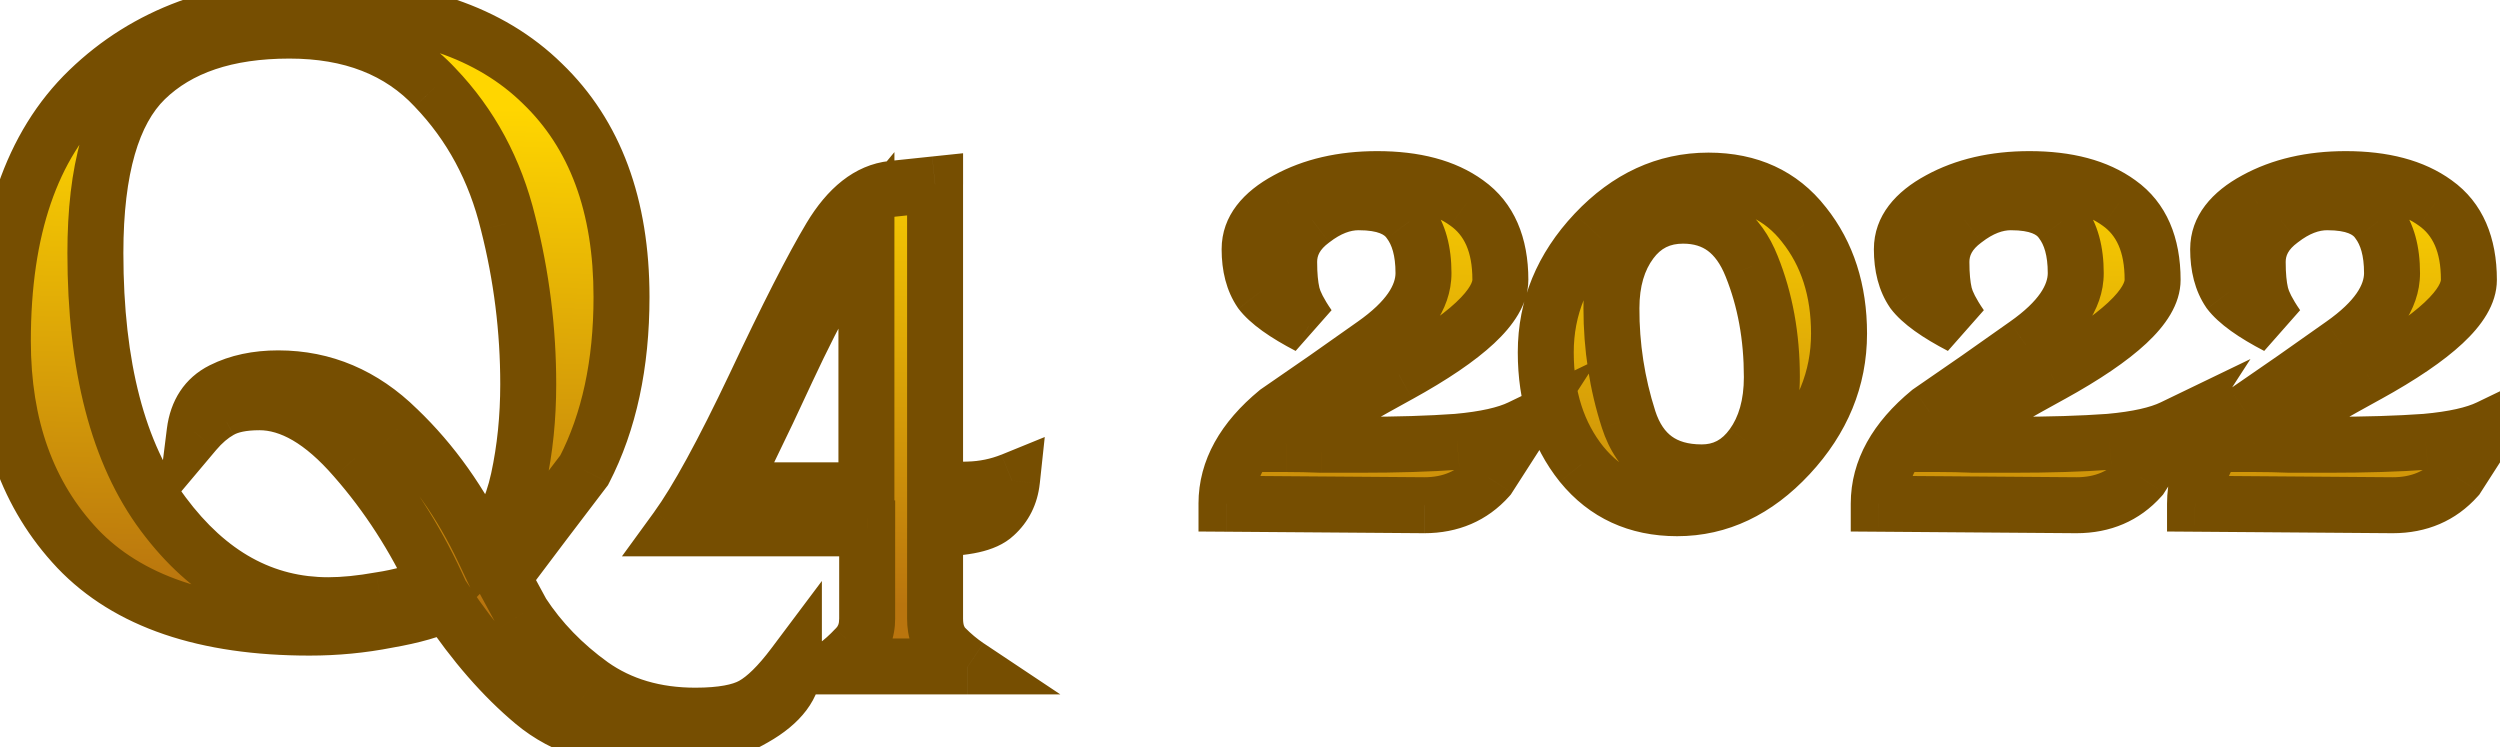
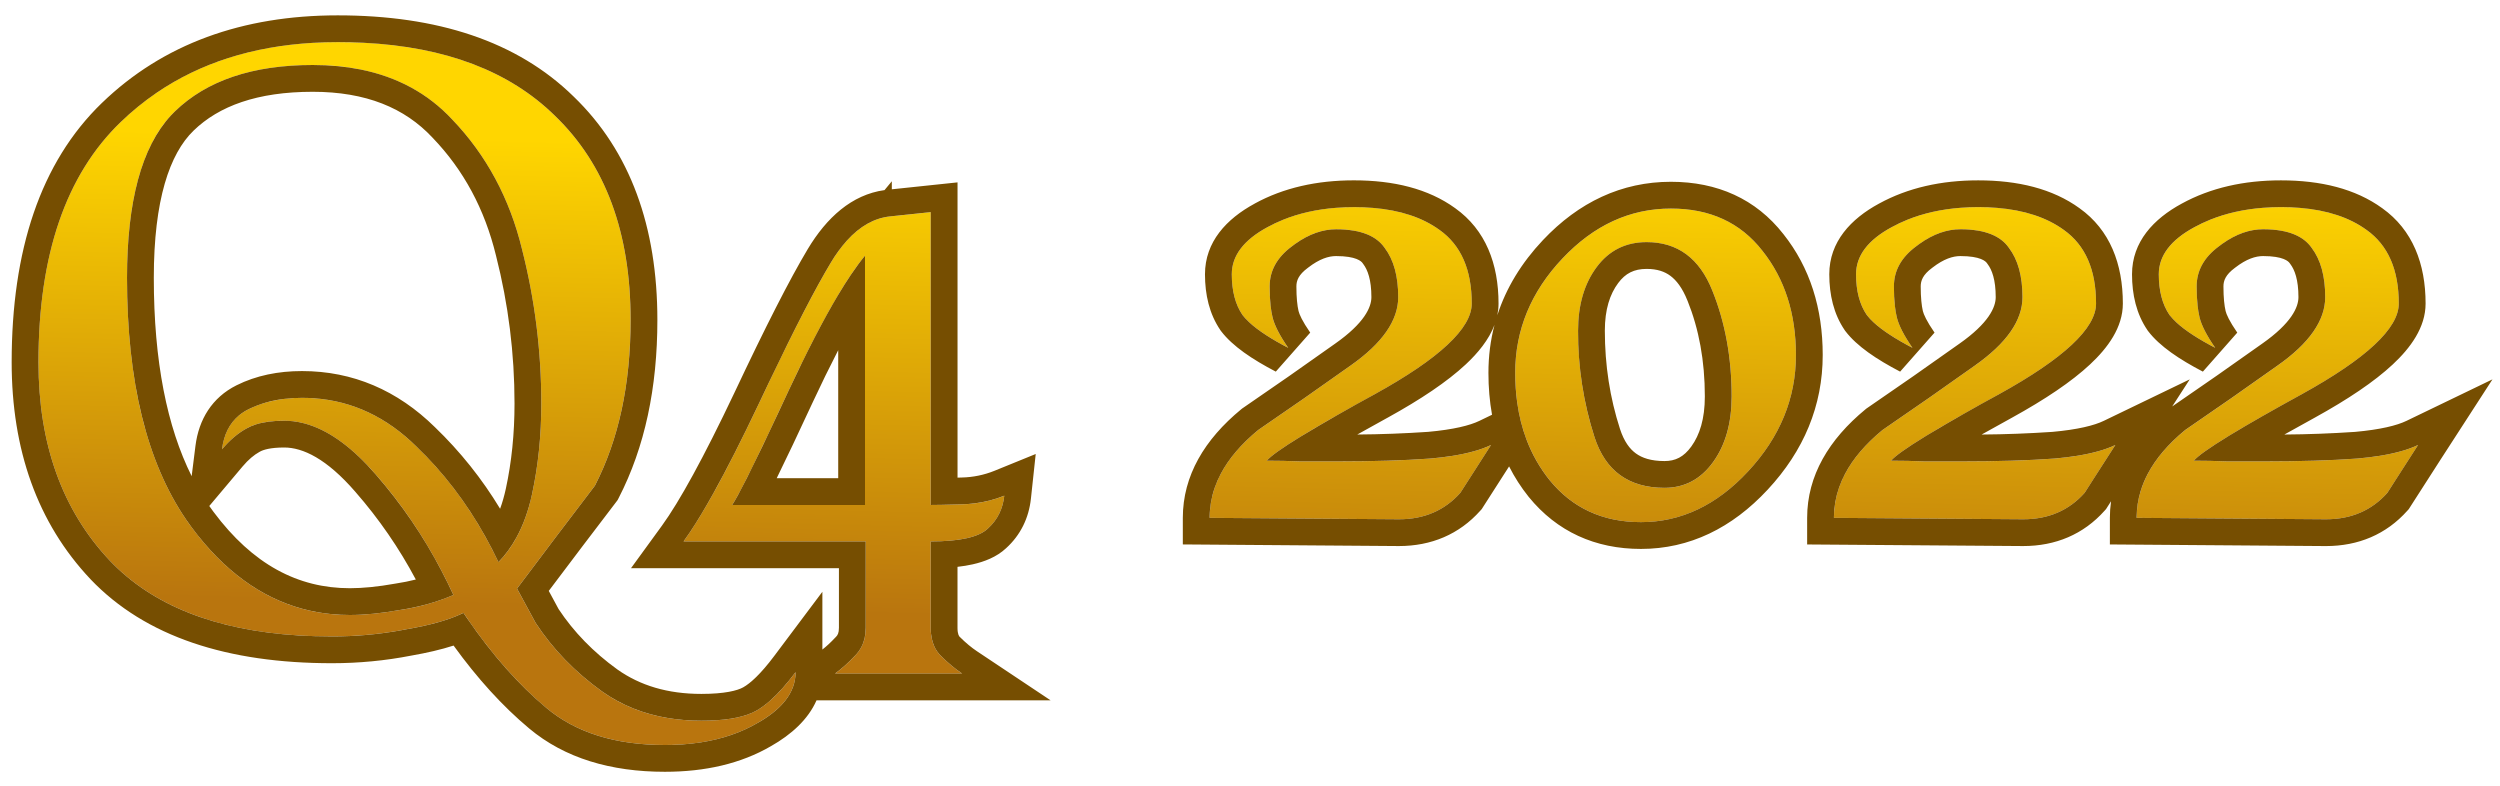
- <svg xmlns="http://www.w3.org/2000/svg" width="134" height="40" viewBox="0 0 134 40" fill="none">
-   <path d="M16.913.36c5.307 0 9.36 1.373 12.16 4.12 2.827 2.72 4.24 6.533 4.24 11.44 0 3.6-.666 6.693-2 9.28-1.466 1.92-2.92 3.84-4.36 5.76l1.04 1.92c.96 1.467 2.2 2.747 3.72 3.84 1.547 1.093 3.4 1.64 5.56 1.64 1.387 0 2.414-.187 3.08-.56.667-.373 1.4-1.093 2.2-2.16 0 1.093-.706 2.04-2.12 2.84-1.413.827-3.146 1.24-5.2 1.24-2.773 0-4.986-.693-6.64-2.08-1.626-1.36-3.173-3.133-4.64-5.32-.746.373-1.813.68-3.2.92-1.36.267-2.746.4-4.16.4-5.6 0-9.746-1.413-12.44-4.24-2.666-2.827-4-6.533-4-11.12 0-6 1.534-10.48 4.6-13.44C7.847 1.853 11.9.36 16.913.36zm-11.8 13.2c0 6.08 1.214 10.747 3.64 14 2.427 3.253 5.374 4.88 8.84 4.88.827 0 1.76-.093 2.8-.28a12.16 12.16 0 0 0 3-.84c-1.173-2.533-2.626-4.787-4.36-6.76-1.733-2-3.44-3-5.12-3-.906 0-1.613.147-2.12.44-.48.267-.933.653-1.36 1.16.134-1.067.627-1.813 1.48-2.24.854-.427 1.854-.64 3-.64 2.427 0 4.56.907 6.4 2.72 1.867 1.787 3.4 3.947 4.6 6.48.907-.933 1.534-2.2 1.88-3.8.347-1.6.52-3.293.52-5.08 0-2.933-.36-5.813-1.08-8.64-.693-2.853-2-5.28-3.92-7.28-1.893-2.027-4.493-3.04-7.8-3.04-3.36 0-5.933.867-7.72 2.6-1.786 1.733-2.68 4.84-2.68 9.32zm45.008-3.68v16.4c.373 0 .973-.013 1.8-.04a6.67 6.67 0 0 0 2.32-.48c-.08.747-.387 1.36-.92 1.84-.507.48-1.574.72-3.2.72v4.84c0 .667.186 1.187.56 1.56.4.4.8.733 1.2 1h-7.12c.373-.267.746-.6 1.12-1 .4-.4.6-.92.6-1.56v-4.84h-10.2c1.066-1.467 2.466-4.027 4.2-7.68 1.733-3.68 3.08-6.32 4.04-7.92.96-1.6 2.066-2.467 3.32-2.6l2.28-.24zm-3.68 2.44c-1.147 1.387-2.574 3.907-4.28 7.56-1.68 3.627-2.734 5.76-3.16 6.4h7.44V12.32zM73.819 9.6c2.027 0 3.627.427 4.8 1.28 1.2.853 1.8 2.227 1.8 4.12 0 1.387-1.813 3.08-5.44 5.08-3.6 1.973-5.613 3.213-6.04 3.72.614 0 1.24.013 1.88.04h2.04c2.027 0 3.774-.053 5.24-.16 1.494-.133 2.627-.387 3.4-.76-.586.907-1.16 1.8-1.72 2.68-.88.987-2.026 1.48-3.44 1.48L65.74 27c0-1.787.907-3.427 2.72-4.92a316.74 316.74 0 0 0 5.16-3.6c1.787-1.253 2.68-2.533 2.68-3.84 0-1.173-.253-2.093-.76-2.76-.48-.693-1.386-1.04-2.72-1.04-.826 0-1.653.32-2.48.96-.826.613-1.24 1.36-1.24 2.24 0 .693.054 1.267.16 1.72.107.453.4 1.027.88 1.72-1.28-.667-2.133-1.28-2.56-1.84-.4-.587-.6-1.347-.6-2.28 0-1.04.667-1.92 2-2.64 1.36-.747 2.974-1.12 4.84-1.12zm17.754.08c2.186 0 3.893.787 5.12 2.36 1.253 1.573 1.88 3.52 1.88 5.84 0 2.427-.894 4.6-2.68 6.52-1.76 1.893-3.76 2.84-6 2.84-2.134 0-3.84-.787-5.12-2.36-1.28-1.6-1.92-3.6-1.92-6s.88-4.533 2.64-6.4c1.76-1.867 3.786-2.8 6.08-2.8zm-5.2 6.84c0 2.08.306 4.067.92 5.96.613 1.893 1.92 2.84 3.92 2.84 1.12 0 2.026-.48 2.72-1.44.693-.96 1.04-2.187 1.04-3.68 0-2.16-.36-4.133-1.08-5.92-.72-1.813-1.947-2.72-3.68-2.72-1.174 0-2.107.467-2.8 1.4-.694.933-1.04 2.12-1.04 3.56zM108.78 9.6c2.027 0 3.627.427 4.8 1.28 1.2.853 1.8 2.227 1.8 4.12 0 1.387-1.813 3.08-5.44 5.08-3.6 1.973-5.613 3.213-6.04 3.72.614 0 1.24.013 1.88.04h2.04c2.027 0 3.774-.053 5.24-.16 1.494-.133 2.627-.387 3.4-.76-.586.907-1.16 1.8-1.72 2.68-.88.987-2.026 1.48-3.44 1.48L100.7 27c0-1.787.907-3.427 2.72-4.92a316.74 316.74 0 0 0 5.16-3.6c1.787-1.253 2.68-2.533 2.68-3.84 0-1.173-.253-2.093-.76-2.76-.48-.693-1.386-1.04-2.72-1.04-.826 0-1.653.32-2.48.96-.826.613-1.24 1.36-1.24 2.24 0 .693.054 1.267.16 1.72.107.453.4 1.027.88 1.72-1.28-.667-2.133-1.28-2.56-1.84-.4-.587-.6-1.347-.6-2.28 0-1.04.667-1.92 2-2.64 1.36-.747 2.974-1.12 4.84-1.12zm16.953 0c2.027 0 3.627.427 4.8 1.28 1.2.853 1.8 2.227 1.8 4.12 0 1.387-1.813 3.08-5.44 5.08-3.6 1.973-5.613 3.213-6.04 3.72.614 0 1.24.013 1.88.04h2.04c2.027 0 3.774-.053 5.24-.16 1.494-.133 2.627-.387 3.4-.76-.586.907-1.16 1.8-1.72 2.68-.88.987-2.026 1.48-3.44 1.48l-10.6-.08c0-1.787.907-3.427 2.72-4.92a316.74 316.74 0 0 0 5.16-3.6c1.787-1.253 2.68-2.533 2.68-3.84 0-1.173-.253-2.093-.76-2.76-.48-.693-1.386-1.04-2.72-1.04-.826 0-1.653.32-2.48.96-.826.613-1.24 1.36-1.24 2.24 0 .693.054 1.267.16 1.72.107.453.4 1.027.88 1.72-1.28-.667-2.133-1.28-2.56-1.84-.4-.587-.6-1.347-.6-2.28 0-1.04.667-1.92 2-2.64 1.36-.747 2.974-1.12 4.84-1.12z" fill="url(#8u6t7okw8a)" />
-   <path d="m29.073 4.48-1.05 1.07.005.006.005.005 1.04-1.081zm2.24 20.72 1.192.91.081-.105.06-.118-1.333-.687zm-4.36 5.76-1.2-.9-.576.77.457.844 1.32-.714zm1.04 1.92-1.319.714.03.055.034.053 1.255-.822zm3.72 3.84-.876 1.218.01.007.866-1.225zm10.84-1.08h1.5v-4.5l-2.7 3.6 1.2.9zm-2.12 2.84-.739-1.305-.009.005-.009.005.757 1.295zm-11.84-.84.964-1.15h-.001l-.963 1.15zm-4.64-5.32 1.246-.836-.735-1.096-1.181.59.67 1.342zm-3.2.92-.255-1.478-.017.003-.016.003.288 1.472zm-16.6-3.84-1.09 1.03.004.005L4.153 29.4zm.6-24.56 1.042 1.08-1.042-1.08zm4 22.72 1.203-.897-1.203.897zm11.64 4.6-.222-1.483-.021.003-.022.004.265 1.476zm3-.84.591 1.379 1.42-.608-.65-1.401-1.36.63zm-4.36-6.76-1.133.982.007.008 1.126-.99zM11.793 22l.729 1.311.011-.006.012-.007L11.793 22zm-1.36 1.16-1.488-.186-.629 5.029 3.265-3.877-1.148-.966zm10.88-.16-1.052 1.068.007.008.008.008L21.313 23zm4.6 6.48-1.355.642.925 1.954 1.506-1.55-1.076-1.046zm1.88-3.8 1.466.318-1.466-.318zm-.56-13.72-1.457.354.002.008.002.008 1.453-.37zm-3.92-7.28-1.096 1.024.007.007.007.008 1.082-1.039zm-15.52-.44 1.045 1.077L7.793 4.24zm9.12-2.38c5.056 0 8.678 1.305 11.11 3.69l2.1-2.14c-3.167-3.108-7.652-4.55-13.21-4.55v3zm11.12 3.7c2.463 2.37 3.78 5.753 3.78 10.36h3c0-5.206-1.509-9.45-4.7-12.52l-2.08 2.16zm3.78 10.36c0 3.417-.632 6.263-1.833 8.593l2.667 1.374c1.466-2.843 2.166-6.184 2.166-9.967h-3zm-1.692 8.37a820.884 820.884 0 0 0-4.368 5.77l2.4 1.8a819.524 819.524 0 0 1 4.352-5.75l-2.384-1.82zm-4.486 7.384c.051.096.077.145.13.24l.13.24.13.24.13.24.52.96 2.637-1.428-.26-.48-.26-.48c-.15-.28-.369-.681-.52-.96l-2.637 1.428zm1.103 2.028c1.068 1.63 2.44 3.042 4.1 4.236l1.751-2.436c-1.38-.993-2.488-2.141-3.34-3.444l-2.51 1.644zm4.11 4.243c1.834 1.297 4 1.915 6.425 1.915v-3c-1.895 0-3.435-.475-4.694-1.365l-1.731 2.45zm6.425 1.915c1.466 0 2.807-.187 3.813-.751l-1.465-2.618c-.327.183-1.04.369-2.348.369v3zm3.813-.751c.938-.525 1.822-1.441 2.667-2.569l-2.4-1.8c-.754 1.006-1.337 1.53-1.733 1.751l1.466 2.618zm-.033-3.469c0 .316-.165.86-1.358 1.535l1.477 2.61c1.634-.924 2.881-2.275 2.881-4.145h-3zm-1.377 1.545c-1.132.662-2.589 1.035-4.443 1.035v3c2.253 0 4.263-.454 5.958-1.445l-1.515-2.59zm-4.443 1.035c-2.523 0-4.362-.627-5.676-1.73l-1.927 2.3c1.992 1.67 4.58 2.43 7.603 2.43v-3zm-5.677-1.73c-1.495-1.25-2.951-2.91-4.357-5.006l-2.491 1.672c1.527 2.277 3.165 4.165 4.923 5.635l1.925-2.302zm-6.273-5.512c-.557.279-1.459.554-2.785.784l.511 2.956c1.447-.25 2.678-.588 3.615-1.056l-1.341-2.684zm-2.818.79a20.065 20.065 0 0 1-3.872.372v3c1.509 0 2.992-.142 4.45-.428l-.578-2.944zm-3.872.372c-5.37 0-9.048-1.355-11.354-3.775l-2.172 2.07c3.081 3.233 7.697 4.705 13.526 4.705v-3zM5.245 28.37c-2.358-2.498-3.592-5.813-3.592-10.09h-3c0 4.896 1.434 8.995 4.41 12.15l2.182-2.06zM1.653 18.28c0-5.762 1.471-9.782 4.142-12.36L3.712 3.76C.25 7.103-1.347 12.043-1.347 18.28h3zM5.795 5.92c2.768-2.673 6.425-4.06 11.118-4.06v-3c-5.332 0-9.782 1.6-13.201 4.9l2.083 2.16zm-2.182 7.64c0 6.25 1.243 11.284 3.938 14.897l2.405-1.794C7.797 23.77 6.613 19.47 6.613 13.56h-3zm3.938 14.897c2.655 3.56 6.018 5.483 10.042 5.483v-3c-2.908 0-5.439-1.33-7.637-4.277L7.55 28.457zm10.042 5.483c.936 0 1.96-.105 3.065-.304l-.53-2.952c-.975.175-1.817.256-2.535.256v3zm3.023-.297a13.66 13.66 0 0 0 3.368-.944l-1.181-2.758c-.809.347-1.684.593-2.632.736l.445 2.966zm4.139-2.953c-1.23-2.656-2.76-5.032-4.595-7.12l-2.253 1.98c1.632 1.859 3.009 3.99 4.125 6.4l2.723-1.26zm-4.588-7.112c-1.856-2.142-3.94-3.518-6.254-3.518v3c1.047 0 2.376.624 3.987 2.482l2.267-1.964zm-6.254-3.518c-1.038 0-2.044.163-2.871.642l1.503 2.596c.186-.107.593-.238 1.368-.238v-3zm-2.848.629c-.669.371-1.258.887-1.779 1.505l2.295 1.932c.333-.395.65-.653.94-.815l-1.456-2.622zm.857 2.657c.08-.643.32-.913.662-1.084l-1.341-2.684c-1.365.683-2.112 1.905-2.298 3.396l2.977.372zm.662-1.084c.607-.304 1.37-.482 2.33-.482v-3c-1.334 0-2.572.249-3.671.798l1.341 2.684zm2.33-.482c2.005 0 3.767.732 5.347 2.288l2.105-2.136c-2.1-2.07-4.605-3.152-7.453-3.152v3zm5.362 2.304c1.724 1.65 3.154 3.656 4.282 6.038l2.711-1.284c-1.272-2.685-2.909-4.998-4.918-6.922l-2.075 2.168zm6.713 6.441c1.147-1.18 1.88-2.723 2.27-4.527l-2.931-.636c-.303 1.396-.824 2.387-1.49 3.073l2.151 2.09zm2.27-4.527c.372-1.714.554-3.514.554-5.398h-3c0 1.69-.163 3.276-.485 4.762l2.931.636zm.554-5.398c0-3.058-.375-6.062-1.126-9.01l-2.907.74a33.366 33.366 0 0 1 1.033 8.27h3zm-1.122-8.994c-.752-3.095-2.181-5.762-4.296-7.965L22.231 5.72c1.726 1.797 2.91 3.983 3.545 6.595l2.915-.708zm-4.281-7.95C22.178 1.268 19.149.14 15.513.14v3c2.978 0 5.149.899 6.704 2.564l2.193-2.048zM15.513.14c-3.61 0-6.611.935-8.764 3.023l2.089 2.154c1.42-1.378 3.566-2.177 6.675-2.177v-3zM6.75 3.163C4.511 5.335 3.613 8.972 3.613 13.56h3c0-4.372.89-6.948 2.225-8.243L6.749 3.163zM50.121 9.88h1.5V8.214l-1.657.174.157 1.492zm0 16.4h-1.5v1.5h1.5v-1.5zm1.8-.04-.049-1.5.049 1.5zm2.32-.48 1.491.16.267-2.496-2.324.947.566 1.389zm-.92 1.84-1.004-1.115-.014.013-.014.013 1.032 1.089zm-3.2.72v-1.5h-1.5v1.5h1.5zm.56 6.4-1.061 1.06 1.06-1.06zm1.2 1v1.5h4.954l-4.122-2.748-.832 1.248zm-7.12 0-.872-1.22-3.81 2.72h4.682v-1.5zm1.12-1-1.061-1.06-.018.018-.018.019 1.097 1.023zm.6-6.4h1.5v-1.5h-1.5v1.5zm-10.2 0-1.213-.882-1.733 2.382h2.946v-1.5zm4.2-7.68 1.355.643.002-.004-1.357-.639zm4.04-7.92 1.286.772-1.286-.772zm3.32-2.6-.157-1.492h-.002l.159 1.492zm-1.4 2.2h1.5V8.152l-2.656 3.212 1.156.956zm-4.28 7.56-1.36-.635-.001.005 1.36.63zM39 26.28l-1.248-.832-1.555 2.332H39v-1.5zm7.44 0v1.5h1.5v-1.5h-1.5zm2.18-16.4v16.4h3V9.88h-3zm1.5 17.9c.399 0 1.02-.014 1.848-.04l-.097-3c-.825.027-1.404.04-1.751.04v3zm1.848-.04a8.167 8.167 0 0 0 2.838-.59l-1.132-2.78a5.171 5.171 0 0 1-1.803.37l.097 3zm.78-2.14c-.043.398-.187.665-.432.885l2.007 2.23c.822-.74 1.29-1.7 1.408-2.795l-2.983-.32zm-.46.911c.024-.023-.072.074-.478.166-.386.087-.94.143-1.69.143v3c.876 0 1.669-.064 2.349-.217.66-.148 1.352-.411 1.882-.914L52.29 26.51zm-3.668 1.809v4.84h3v-4.84h-3zm0 4.84c0 .955.275 1.897.999 2.62l2.121-2.12c-.023-.023-.12-.121-.12-.5h-3zm.999 2.62c.458.459.934.858 1.429 1.188l1.664-2.496a6.453 6.453 0 0 1-.972-.813l-2.121 2.122zm2.26-1.56h-7.12v3h7.12v-3zm-6.248 2.72a9.055 9.055 0 0 0 1.345-1.197l-2.193-2.047c-.318.341-.617.605-.895.803l1.743 2.442zm1.31-1.16c.718-.718 1.039-1.64 1.039-2.62h-3c0 .3-.08.419-.161.5l2.121 2.12zm1.039-2.62v-4.84h-3v4.84h3zm-1.5-6.34h-10.2v3h10.2v-3zm-8.987 2.382c1.155-1.588 2.605-4.258 4.342-7.919l-2.71-1.286c-1.73 3.646-3.08 6.096-4.058 7.44l2.426 1.765zm4.344-7.923c1.73-3.674 3.05-6.256 3.969-7.787l-2.573-1.544c-1.001 1.67-2.375 4.367-4.11 8.053l2.714 1.278zm3.969-7.787c.839-1.399 1.6-1.817 2.192-1.88l-.317-2.984c-1.914.204-3.367 1.518-4.448 3.32l2.573 1.544zm2.19-1.88 2.28-.24-.313-2.984-2.28.24.314 2.984zm-2.712-.248c-1.279 1.546-2.773 4.219-4.483 7.881l2.718 1.27c1.702-3.645 3.062-6.012 4.077-7.24l-2.312-1.91zM40.8 19.25a200.917 200.917 0 0 1-2.034 4.286c-.535 1.083-.863 1.687-1.014 1.912l2.497 1.664c.276-.415.688-1.198 1.207-2.248a203.79 203.79 0 0 0 2.066-4.354L40.8 19.25zM39 27.78h7.44v-3H39v3zm8.94-1.5V12.32h-3v13.96h3zm30.68-15.4-.883 1.213.007.005.006.004.87-1.222zm-3.64 9.2.72 1.315.004-.002-.725-1.313zm-6.04 3.72-1.148-.966-2.077 2.466h3.224v-1.5zm1.88.04-.063 1.499.031.001h.031v-1.5zm7.28-.16.108 1.496h.013l.012-.002-.134-1.494zm3.4-.76 1.259.815 2.906-4.492-4.818 2.326.652 1.351zm-1.72 2.68 1.119.998.08-.09.066-.103-1.266-.805zm-3.44 1.48-.012 1.5h.011v-1.5zM65.74 27h-1.5v1.489l1.488.011.011-1.5zm2.72-4.92-.846-1.239-.056.038-.052.043.953 1.158zm5.16-3.6-.862-1.228-.009.006.87 1.222zm1.92-6.6-1.234.854.019.027.02.027 1.194-.908zm-5.2-.08.893 1.205.013-.01.012-.009-.919-1.186zm-1.08 3.96 1.46-.344-1.46.344zm.88 1.72-.694 1.33 1.927-2.184-1.234.854zm-2.56-1.84-1.24.845.022.033.024.031 1.193-.909zm1.4-4.92.712 1.32.01-.005-.723-1.315zm4.84.38c1.832 0 3.084.387 3.917.993l1.765-2.426C77.988 8.567 76.04 8.1 73.819 8.1v3zm3.93 1.002c.694.494 1.17 1.336 1.17 2.898h3c0-2.225-.725-4.129-2.431-5.342l-1.739 2.444zM78.92 15c0 .05-.06.444-.884 1.214-.776.724-2.014 1.578-3.781 2.553l1.449 2.627c1.86-1.026 3.342-2.02 4.38-2.988.988-.923 1.835-2.069 1.835-3.406h-3zm-4.662 3.765c-1.808.991-3.237 1.808-4.275 2.448-.518.319-.955.603-1.3.85-.31.223-.653.488-.891.77l2.295 1.933c-.025.03.045-.05.343-.264.266-.19.637-.434 1.126-.735.975-.6 2.353-1.39 4.144-2.372l-1.442-2.63zM68.94 25.3c.592 0 1.198.013 1.818.039l.125-2.998a46.662 46.662 0 0 0-1.943-.041v3zm1.88.04h2.04v-3h-2.04v3zm2.04 0c2.05 0 3.836-.054 5.35-.164l-.218-2.992c-1.42.103-3.129.156-5.132.156v3zm5.374-.166c1.56-.14 2.904-.413 3.918-.903l-1.304-2.702c-.532.257-1.454.49-2.881.617l.267 2.988zm2.007-3.069c-.589.91-1.164 1.806-1.726 2.69l2.53 1.61c.559-.876 1.13-1.767 1.715-2.67l-2.519-1.63zm-1.58 2.497c-.574.643-1.302.978-2.32.978v3c1.807 0 3.373-.652 4.559-1.982l-2.24-1.996zm-2.31.978-10.6-.08-.022 3 10.6.08.023-3zM67.24 27c0-1.206.589-2.458 2.173-3.762l-1.907-2.316c-2.043 1.682-3.267 3.711-3.267 6.078h3zm2.065-3.681a317.46 317.46 0 0 0 5.184-3.617l-1.74-2.444a315.208 315.208 0 0 1-5.135 3.583l1.691 2.478zm5.176-3.611c1.918-1.346 3.318-3.017 3.318-5.068h-3c0 .562-.386 1.451-2.041 2.612l1.723 2.456zm3.318-5.068c0-1.373-.295-2.653-1.065-3.668l-2.389 1.816c.243.319.454.878.454 1.852h3zm-1.026-3.614c-.894-1.29-2.422-1.686-3.954-1.686v3c1.136 0 1.42.298 1.487.394l2.467-1.708zM72.819 9.34c-1.238 0-2.379.485-3.398 1.274l1.837 2.372c.634-.491 1.147-.646 1.561-.646v-3zm-3.373 1.255c-1.135.842-1.847 2.005-1.847 3.445h3c0-.32.115-.65.634-1.035l-1.787-2.41zm-1.847 3.445c0 .759.058 1.457.2 2.064l2.92-.688c-.07-.3-.12-.748-.12-1.376h-3zm.2 2.064c.172.728.592 1.487 1.107 2.23l2.467-1.708c-.446-.643-.612-1.032-.654-1.21l-2.92.688zm3.033.046c-1.247-.65-1.845-1.138-2.06-1.42l-2.386 1.82c.64.838 1.748 1.577 3.06 2.26l1.386-2.66zm-2.013-1.355c-.184-.27-.34-.71-.34-1.435h-3c0 1.141.245 2.222.861 3.125l2.479-1.69zm-.34-1.435c0-.256.118-.729 1.213-1.32L68.267 9.4c-1.572.849-2.788 2.136-2.788 3.96h3zm1.222-1.325c1.098-.603 2.453-.935 4.118-.935v-3c-2.068 0-3.94.415-5.562 1.305l1.444 2.63zm26.992.005-1.183.922.004.007.005.006 1.173-.935zm-.8 12.36-1.099-1.022 1.099 1.022zm-11.12.48-1.172.937.008.01 1.163-.947zm.72-12.4 1.09 1.029-1.09-1.029zm1.8 10-1.428.462 1.428-.462zm6.64 1.4-1.217-.878 1.217.878zm-.04-9.6-1.395.554.003.007 1.391-.561zm-6.48-1.32-1.205-.895 1.204.895zm4.16-1.78c1.775 0 3.024.612 3.937 1.782l2.365-1.844c-1.54-1.977-3.704-2.938-6.302-2.938v3zm3.946 1.795c1.01 1.268 1.553 2.87 1.553 4.905h3.001c0-2.605-.71-4.896-2.207-6.775l-2.347 1.87zm1.553 4.905c0 2.015-.726 3.831-2.278 5.498l2.197 2.044c2.022-2.173 3.082-4.704 3.082-7.542h-3zm-2.278 5.499c-1.524 1.64-3.144 2.361-4.901 2.361v3c2.722 0 5.102-1.172 7.098-3.319l-2.197-2.042zm-4.901 2.361c-1.71 0-2.978-.604-3.957-1.807l-2.327 1.894c1.581 1.943 3.726 2.913 6.284 2.913v-3zm-3.95-1.797c-1.031-1.29-1.59-2.943-1.59-5.063h-3c0 2.68.72 5.027 2.248 6.937l2.343-1.874zm-1.59-5.063c0-1.99.714-3.762 2.23-5.371l-2.182-2.058c-2.002 2.124-3.048 4.618-3.048 7.429h3zm2.23-5.371c1.515-1.605 3.16-2.329 4.99-2.329v-3c-2.758 0-5.166 1.143-7.172 3.271l2.183 2.058zm-1.71 3.011c0 2.23.329 4.373.992 6.422l2.855-.924a17.719 17.719 0 0 1-.847-5.498h-3zm.992 6.422c.382 1.178 1.022 2.183 1.988 2.883.965.699 2.12.995 3.36.995v-3c-.761 0-1.259-.177-1.6-.425-.341-.247-.662-.661-.894-1.377l-2.853.924zm5.348 3.878c1.633 0 2.98-.738 3.936-2.062l-2.433-1.756c-.43.596-.897.818-1.503.818v3zm3.936-2.062c.92-1.275 1.323-2.832 1.323-4.558h-3c0 1.261-.29 2.157-.755 2.802l2.431 1.756zm1.323-4.558c0-2.329-.388-4.495-1.188-6.48L92.5 14.84c.64 1.589.971 3.369.971 5.36h3zm-1.185-6.474c-.435-1.095-1.07-2.032-1.963-2.692-.906-.67-1.97-.974-3.111-.974v3c.59 0 1.007.15 1.328.386.333.247.672.67.957 1.388l2.789-1.108zm-5.075-3.666c-1.642 0-3.024.687-4.004 2.005l2.409 1.79c.407-.549.892-.795 1.596-.795v-3zm-4.004 2.005c-.927 1.249-1.335 2.771-1.335 4.455h3c0-1.196.284-2.047.744-2.665l-2.409-1.79zm27.372-1.185-.882 1.213.007.005.006.004.869-1.222zm-3.64 9.2.721 1.315.004-.002-.725-1.313zm-6.04 3.72-1.147-.966-2.077 2.466h3.224v-1.5zm1.88.04-.062 1.499.031.001h.031v-1.5zm7.28-.16.109 1.496h.012l.013-.002-.134-1.494zm3.4-.76 1.26.815 2.906-4.492-4.818 2.326.652 1.351zm-1.72 2.68 1.12.998.081-.09.065-.103-1.266-.805zm-3.44 1.48-.011 1.5h.011v-1.5zM100.7 27h-1.5v1.489l1.489.011.011-1.5zm2.72-4.92-.845-1.239-.056.038-.052.043.953 1.158zm5.16-3.6-.861-1.228-.009.006.87 1.222zm1.92-6.6-1.233.854.019.027.02.027 1.194-.908zm-5.2-.08.894 1.205.012-.01.013-.009-.919-1.186zm-1.08 3.96 1.46-.344-1.46.344zm.88 1.72-.693 1.33 1.927-2.184-1.234.854zm-2.56-1.84-1.239.845.022.033.024.031 1.193-.909zm1.4-4.92.713 1.32.009-.005-.722-1.315zm4.84.38c1.832 0 3.085.387 3.918.993l1.765-2.426c-1.514-1.1-3.461-1.567-5.683-1.567v3zm3.931 1.002c.694.494 1.169 1.336 1.169 2.898h3c0-2.225-.724-4.129-2.43-5.342l-1.739 2.444zM113.88 15c0 .05-.059.444-.883 1.214-.777.724-2.014 1.578-3.781 2.553l1.449 2.627c1.86-1.026 3.342-2.02 4.379-2.988.989-.923 1.836-2.069 1.836-3.406h-3zm-4.661 3.765c-1.808.991-3.237 1.808-4.275 2.448-.518.319-.955.603-1.299.85-.312.223-.654.488-.892.77l2.295 1.933c-.025.03.045-.05.343-.264.266-.19.637-.434 1.126-.735.975-.6 2.353-1.39 4.144-2.372l-1.442-2.63zM103.9 25.3c.592 0 1.198.013 1.818.039l.125-2.998a46.694 46.694 0 0 0-1.943-.041v3zm1.88.04H107.82v-3h-2.04v3zm2.04 0c2.051 0 3.836-.054 5.349-.164l-.217-2.992c-1.42.103-3.129.156-5.132.156v3zm5.374-.166c1.559-.14 2.904-.413 3.918-.903l-1.304-2.702c-.532.257-1.454.49-2.881.617l.267 2.988zm2.007-3.069c-.589.91-1.164 1.806-1.726 2.69l2.531 1.61c.558-.876 1.129-1.767 1.714-2.67l-2.519-1.63zm-1.58 2.497c-.574.643-1.302.978-2.321.978v3c1.808 0 3.374-.652 4.56-1.982l-2.239-1.996zm-2.309.978-10.6-.08-.023 3 10.6.08.023-3zM102.2 27c0-1.206.59-2.458 2.174-3.762l-1.907-2.316C100.424 22.604 99.2 24.633 99.2 27h3zm2.066-3.681a313.613 313.613 0 0 0 5.184-3.617l-1.74-2.444a314.343 314.343 0 0 1-5.135 3.583l1.691 2.478zm5.176-3.611c1.918-1.346 3.318-3.017 3.318-5.068h-3c0 .562-.386 1.451-2.041 2.612l1.723 2.456zm3.318-5.068c0-1.373-.295-2.653-1.065-3.668l-2.389 1.816c.243.319.454.878.454 1.852h3zm-1.026-3.614c-.894-1.29-2.422-1.686-3.954-1.686v3c1.136 0 1.421.298 1.487.394l2.467-1.708zM107.78 9.34c-1.238 0-2.379.485-3.398 1.274l1.837 2.372c.634-.491 1.147-.646 1.561-.646v-3zm-3.373 1.255c-1.135.842-1.847 2.005-1.847 3.445h3c0-.32.115-.65.634-1.035l-1.787-2.41zm-1.847 3.445c0 .759.058 1.457.2 2.064l2.92-.688c-.07-.3-.12-.748-.12-1.376h-3zm.2 2.064c.172.728.592 1.487 1.107 2.23l2.467-1.708c-.446-.643-.612-1.032-.654-1.21l-2.92.688zm3.033.046c-1.247-.65-1.845-1.138-2.06-1.42l-2.386 1.82c.639.838 1.748 1.577 3.06 2.26l1.386-2.66zm-2.013-1.355c-.185-.27-.34-.71-.34-1.435h-3c0 1.141.245 2.222.861 3.125l2.479-1.69zm-.34-1.435c0-.256.118-.729 1.213-1.32l-1.425-2.64c-1.572.849-2.788 2.136-2.788 3.96h3zm1.222-1.325c1.098-.603 2.453-.935 4.118-.935v-3c-2.068 0-3.94.415-5.562 1.305l1.444 2.63zm25.871-1.155-.882 1.213.007.005.006.004.869-1.222zm-3.64 9.2.721 1.315.004-.002-.725-1.313zm-6.04 3.72-1.147-.966-2.077 2.466h3.224v-1.5zm1.88.04-.062 1.499.031.001h.031v-1.5zm7.28-.16.109 1.496h.013l.012-.002-.134-1.494zm3.4-.76 1.26.815 2.906-4.492-4.818 2.326.652 1.351zm-1.72 2.68 1.12.998.081-.09.065-.103-1.266-.805zm-3.44 1.48-.011 1.5h.011v-1.5zm-10.6-.08h-1.5v1.489l1.489.011.011-1.5zm2.72-4.92-.845-1.239-.056.038-.052.043.953 1.158zm5.16-3.6-.861-1.228-.009.006.87 1.222zm1.92-6.6-1.233.854.019.027.02.027 1.194-.908zm-5.2-.08.894 1.205.013-.01.012-.009-.919-1.186zm-1.08 3.96 1.461-.344-1.461.344zm.88 1.72-.692 1.33 1.926-2.184-1.234.854zm-2.56-1.84-1.239.845.022.033.024.031 1.193-.909zm1.4-4.92.713 1.32.009-.005-.722-1.315zm4.84.38c1.833 0 3.085.387 3.918.993l1.765-2.426c-1.514-1.1-3.461-1.567-5.683-1.567v3zm3.931 1.002c.694.494 1.169 1.336 1.169 2.898h3c0-2.225-.724-4.129-2.43-5.342l-1.739 2.444zM130.833 15c0 .05-.059.444-.883 1.214-.776.724-2.014 1.578-3.781 2.553l1.449 2.627c1.86-1.026 3.342-2.02 4.379-2.988.989-.923 1.836-2.069 1.836-3.406h-3zm-4.661 3.765c-1.808.991-3.237 1.808-4.275 2.448-.518.319-.955.603-1.299.85-.312.223-.654.488-.892.77l2.295 1.933c-.025.03.045-.05.343-.264.266-.19.638-.434 1.126-.735.975-.6 2.353-1.39 4.144-2.372l-1.442-2.63zm-5.319 6.535c.592 0 1.198.013 1.818.039l.125-2.998a46.694 46.694 0 0 0-1.943-.041v3zm1.88.04H124.773v-3h-2.04v3zm2.04 0c2.051 0 3.836-.054 5.349-.164l-.217-2.992c-1.42.103-3.129.156-5.132.156v3zm5.374-.166c1.56-.14 2.904-.413 3.919-.903l-1.305-2.702c-.532.257-1.454.49-2.881.617l.267 2.988zm2.007-3.069c-.589.91-1.164 1.806-1.726 2.69l2.531 1.61c.558-.876 1.129-1.767 1.714-2.67l-2.519-1.63zm-1.58 2.497c-.574.643-1.302.978-2.321.978v3c1.808 0 3.374-.652 4.56-1.982l-2.239-1.996zm-2.309.978-10.6-.08-.023 3 10.6.08.023-3zM119.153 27c0-1.206.59-2.458 2.174-3.762l-1.907-2.316c-2.043 1.682-3.267 3.711-3.267 6.078h3zm2.066-3.681a317.892 317.892 0 0 0 5.185-3.617l-1.741-2.444a314.343 314.343 0 0 1-5.135 3.583l1.691 2.478zm5.176-3.611c1.918-1.346 3.318-3.017 3.318-5.068h-3c0 .562-.386 1.451-2.041 2.612l1.723 2.456zm3.318-5.068c0-1.373-.295-2.653-1.065-3.668l-2.389 1.816c.243.319.454.878.454 1.852h3zm-1.026-3.614c-.894-1.29-2.422-1.686-3.954-1.686v3c1.136 0 1.421.298 1.487.394l2.467-1.708zm-3.954-1.686c-1.238 0-2.379.485-3.398 1.274l1.837 2.372c.634-.491 1.147-.646 1.561-.646v-3zm-3.373 1.255c-1.135.842-1.847 2.005-1.847 3.445h3c0-.32.115-.65.634-1.035l-1.787-2.41zm-1.847 3.445c0 .759.058 1.457.2 2.064l2.921-.688c-.071-.3-.121-.748-.121-1.376h-3zm.2 2.064c.172.728.593 1.487 1.107 2.23l2.467-1.708c-.446-.643-.612-1.032-.653-1.21l-2.921.688zm3.033.046c-1.247-.65-1.845-1.138-2.059-1.42l-2.387 1.82c.64.838 1.748 1.577 3.061 2.26l1.385-2.66zm-2.013-1.355c-.184-.27-.34-.71-.34-1.435h-3c0 1.141.245 2.222.861 3.125l2.479-1.69zm-.34-1.435c0-.256.118-.729 1.213-1.32l-1.425-2.64c-1.572.849-2.788 2.136-2.788 3.96h3zm1.222-1.325c1.098-.603 2.453-.935 4.118-.935v-3c-2.068 0-3.939.415-5.561 1.305l1.443 2.63z" fill="#764E01" />
+ <svg xmlns="http://www.w3.org/2000/svg" width="140" height="44" viewBox="0 0 140 44" fill="none">
+   <path d="M18.913 2.36c5.307 0 9.36 1.373 12.16 4.12 2.827 2.72 4.24 6.533 4.24 11.44 0 3.6-.666 6.693-2 9.28-1.466 1.92-2.92 3.84-4.36 5.76l1.04 1.92c.96 1.467 2.2 2.747 3.72 3.84 1.547 1.093 3.4 1.64 5.56 1.64 1.387 0 2.414-.187 3.08-.56.667-.373 1.4-1.093 2.2-2.16 0 1.093-.706 2.04-2.12 2.84-1.413.827-3.146 1.24-5.2 1.24-2.773 0-4.986-.693-6.64-2.08-1.626-1.36-3.173-3.133-4.64-5.32-.746.373-1.813.68-3.2.92-1.36.267-2.746.4-4.16.4-5.6 0-9.746-1.413-12.44-4.24-2.666-2.827-4-6.533-4-11.12 0-6 1.534-10.48 4.6-13.44 3.094-2.987 7.147-4.48 12.16-4.48zm-11.8 13.2c0 6.08 1.214 10.747 3.64 14 2.427 3.253 5.374 4.88 8.84 4.88.827 0 1.76-.093 2.8-.28a12.16 12.16 0 0 0 3-.84c-1.173-2.533-2.626-4.787-4.36-6.76-1.733-2-3.44-3-5.12-3-.906 0-1.613.147-2.12.44-.48.267-.933.653-1.36 1.16.134-1.067.627-1.813 1.48-2.24.854-.427 1.854-.64 3-.64 2.427 0 4.56.907 6.4 2.72 1.867 1.787 3.4 3.947 4.6 6.48.907-.933 1.534-2.2 1.88-3.8.347-1.6.52-3.293.52-5.08 0-2.933-.36-5.813-1.08-8.64-.693-2.853-2-5.28-3.92-7.28-1.893-2.027-4.493-3.04-7.8-3.04-3.36 0-5.933.867-7.72 2.6-1.786 1.733-2.68 4.84-2.68 9.32z" fill="url(#mf7yyr3dza)" />
+   <path d="M52.12 11.88v16.4c.374 0 .974-.013 1.8-.04a6.67 6.67 0 0 0 2.32-.48c-.08.747-.386 1.36-.92 1.84-.506.48-1.573.72-3.2.72v4.84c0 .667.187 1.187.56 1.56.4.4.8.733 1.2 1h-7.12c.374-.267.747-.6 1.12-1 .4-.4.6-.92.6-1.56v-4.84h-10.2c1.067-1.467 2.467-4.027 4.2-7.68 1.734-3.68 3.08-6.32 4.04-7.92.96-1.6 2.067-2.467 3.32-2.6l2.28-.24zm-3.68 2.44c-1.146 1.387-2.573 3.907-4.28 7.56-1.68 3.627-2.733 5.76-3.16 6.4h7.44V14.32z" fill="url(#saizvo6j8b)" />
+   <path d="M75.82 11.6c2.026 0 3.626.427 4.8 1.28 1.2.853 1.8 2.227 1.8 4.12 0 1.387-1.814 3.08-5.44 5.08-3.6 1.973-5.614 3.213-6.04 3.72.613 0 1.24.013 1.88.04h2.04c2.026 0 3.773-.053 5.24-.16 1.493-.133 2.626-.387 3.4-.76-.587.907-1.16 1.8-1.72 2.68-.88.987-2.027 1.48-3.44 1.48L67.74 29c0-1.787.906-3.427 2.72-4.92a316.74 316.74 0 0 0 5.16-3.6c1.786-1.253 2.68-2.533 2.68-3.84 0-1.173-.254-2.093-.76-2.76-.48-.693-1.387-1.04-2.72-1.04-.827 0-1.654.32-2.48.96-.827.613-1.24 1.36-1.24 2.24 0 .693.053 1.267.16 1.72.106.453.4 1.027.88 1.72-1.28-.667-2.134-1.28-2.56-1.84-.4-.587-.6-1.347-.6-2.28 0-1.04.666-1.92 2-2.64 1.36-.747 2.973-1.12 4.84-1.12z" fill="url(#s2u12udiec)" />
+   <path d="M93.573 11.68c2.186 0 3.893.787 5.12 2.36 1.253 1.573 1.88 3.52 1.88 5.84 0 2.427-.894 4.6-2.68 6.52-1.76 1.893-3.76 2.84-6 2.84-2.134 0-3.84-.787-5.12-2.36-1.28-1.6-1.92-3.6-1.92-6s.88-4.533 2.64-6.4c1.76-1.867 3.786-2.8 6.08-2.8zm-5.2 6.84c0 2.08.306 4.067.92 5.96.613 1.893 1.92 2.84 3.92 2.84 1.12 0 2.026-.48 2.72-1.44.693-.96 1.04-2.187 1.04-3.68 0-2.16-.36-4.133-1.08-5.92-.72-1.813-1.947-2.72-3.68-2.72-1.174 0-2.107.467-2.8 1.4-.694.933-1.04 2.12-1.04 3.56z" fill="url(#p9kavspmpd)" />
+   <path d="M110.78 11.6c2.027 0 3.627.427 4.8 1.28 1.2.853 1.8 2.227 1.8 4.12 0 1.387-1.813 3.08-5.44 5.08-3.6 1.973-5.613 3.213-6.04 3.72.614 0 1.24.013 1.88.04h2.04c2.027 0 3.774-.053 5.24-.16 1.494-.133 2.627-.387 3.4-.76-.586.907-1.16 1.8-1.72 2.68-.88.987-2.026 1.48-3.44 1.48L102.7 29c0-1.787.907-3.427 2.72-4.92a316.74 316.74 0 0 0 5.16-3.6c1.787-1.253 2.68-2.533 2.68-3.84 0-1.173-.253-2.093-.76-2.76-.48-.693-1.386-1.04-2.72-1.04-.826 0-1.653.32-2.48.96-.826.613-1.24 1.36-1.24 2.24 0 .693.054 1.267.16 1.72.107.453.4 1.027.88 1.72-1.28-.667-2.133-1.28-2.56-1.84-.4-.587-.6-1.347-.6-2.28 0-1.04.667-1.92 2-2.64 1.36-.747 2.974-1.12 4.84-1.12z" fill="url(#k1s8uk26se)" />
+   <path d="M127.733 11.6c2.027 0 3.627.427 4.8 1.28 1.2.853 1.8 2.227 1.8 4.12 0 1.387-1.813 3.08-5.44 5.08-3.6 1.973-5.613 3.213-6.04 3.72.614 0 1.24.013 1.88.04h2.04c2.027 0 3.774-.053 5.24-.16 1.494-.133 2.627-.387 3.4-.76-.586.907-1.16 1.8-1.72 2.68-.88.987-2.026 1.48-3.44 1.48l-10.6-.08c0-1.787.907-3.427 2.72-4.92a316.74 316.74 0 0 0 5.16-3.6c1.787-1.253 2.68-2.533 2.68-3.84 0-1.173-.253-2.093-.76-2.76-.48-.693-1.386-1.04-2.72-1.04-.826 0-1.653.32-2.48.96-.826.613-1.24 1.36-1.24 2.24 0 .693.054 1.267.16 1.72.107.453.4 1.027.88 1.72-1.28-.667-2.133-1.28-2.56-1.84-.4-.587-.6-1.347-.6-2.28 0-1.04.667-1.92 2-2.64 1.36-.747 2.974-1.12 4.84-1.12z" fill="url(#7e2s51tdmf)" />
+   <path fill-rule="evenodd" clip-rule="evenodd" d="M20.354 2.395c4.605.23 8.178 1.592 10.72 4.085 2.826 2.72 4.24 6.533 4.24 11.44 0 3.6-.667 6.693-2 9.28-1.467 1.92-2.92 3.84-4.36 5.76l1.04 1.92c.96 1.467 2.2 2.747 3.72 3.84 1.092.772 2.336 1.272 3.734 1.498.582.095 1.19.142 1.825.142 1.226 0 2.171-.146 2.834-.438l.009-.003c.083-.037.163-.077.237-.119.255-.143.52-.336.794-.58.443-.394.912-.92 1.406-1.58 0 .566-.189 1.093-.568 1.58-.312.403-.754.778-1.325 1.127-.074.045-.149.09-.227.133-.918.537-1.971.9-3.16 1.088a12.956 12.956 0 0 1-2.04.152c-2.773 0-4.986-.693-6.64-2.08-1.55-1.296-3.028-2.968-4.433-5.016-.07-.1-.138-.202-.207-.304a5.26 5.26 0 0 1-.108.053c-.74.35-1.77.639-3.092.867l-.16.031-.032.006a21.449 21.449 0 0 1-3.968.363c-.652 0-1.286-.02-1.899-.057-4.648-.292-8.161-1.686-10.54-4.183-2.667-2.827-4-6.533-4-11.12 0-6 1.533-10.48 4.6-13.44a15.376 15.376 0 0 1 2.022-1.648c2.442-1.663 5.354-2.593 8.737-2.792.458-.026.925-.04 1.4-.04.491 0 .971.012 1.44.035zM9.576 6.462c-1.642 1.771-2.463 4.804-2.463 9.098 0 5.803 1.105 10.318 3.316 13.546.096.14.194.278.294.414l.03.04c1.781 2.388 3.842 3.899 6.183 4.534a9.84 9.84 0 0 0 1.657.3c.329.03.662.046 1 .046.827 0 1.76-.093 2.8-.28a13.087 13.087 0 0 0 1.58-.338c.49-.139.963-.306 1.42-.502a31.658 31.658 0 0 0-.664-1.348 27.516 27.516 0 0 0-3.696-5.412c-1.253-1.446-2.492-2.37-3.718-2.77a4.853 4.853 0 0 0-.402-.113 4.373 4.373 0 0 0-1-.117c-.619 0-1.144.069-1.577.205a2.718 2.718 0 0 0-.543.235c-.48.267-.933.653-1.36 1.16.103-.816.415-1.445.94-1.887l.011-.01c.158-.13.334-.245.53-.343a6.086 6.086 0 0 1 2-.581c.32-.04.653-.059 1-.059a9.4 9.4 0 0 1 .676.024c2.149.155 4.056 1.053 5.723 2.696 1.504 1.44 2.791 3.12 3.862 5.044.259.465.505.943.738 1.436.384-.395.718-.85 1-1.364.387-.7.68-1.513.88-2.436.347-1.6.52-3.293.52-5.08 0-2.933-.36-5.813-1.08-8.64-.693-2.853-2-5.28-3.92-7.28-1.352-1.447-3.064-2.378-5.138-2.792a12.5 12.5 0 0 0-1.262-.183 14.771 14.771 0 0 0-1.4-.065c-3.36 0-5.933.867-7.72 2.6a5.88 5.88 0 0 0-.217.222zm18.43 22.028c.125-.342.233-.717.322-1.127.322-1.487.485-3.073.485-4.763 0-2.81-.344-5.565-1.033-8.27l-.002-.008-.002-.008c-.635-2.611-1.819-4.798-3.545-6.595l-.007-.007-.007-.008C22.662 6.04 20.491 5.14 17.513 5.14c-3.11 0-5.255.799-6.675 2.177-1.335 1.295-2.225 3.871-2.225 8.243 0 4.676.742 8.345 2.12 11.106l.212-1.692c.186-1.49.933-2.713 2.298-3.396 1.1-.55 2.337-.798 3.67-.798 2.845 0 5.346 1.079 7.445 3.144a22.442 22.442 0 0 1 3.648 4.566zm-16.286-.154c.077.111.156.22.236.327 2.198 2.947 4.73 4.277 7.637 4.277.718 0 1.56-.081 2.535-.256l.022-.004.02-.003c.384-.058.756-.133 1.116-.224a25.943 25.943 0 0 0-3.38-4.903l-.006-.008c-1.611-1.858-2.94-2.482-3.987-2.482-.775 0-1.182.13-1.368.238l-.011.007-.012.006c-.292.162-.608.42-.941.815l-1.861 2.21zM5.712 5.761C9.13 2.46 13.58.86 18.913.86c5.555 0 10.038 1.44 13.206 4.543 3.187 3.07 4.694 7.313 4.694 12.516 0 3.783-.7 7.124-2.166 9.967l-.061.118-.08.106a812.758 812.758 0 0 0-3.775 4.98l.55 1.018c.848 1.28 1.943 2.41 3.303 3.39 1.258.887 2.797 1.361 4.69 1.361 1.308 0 2.02-.186 2.346-.369.396-.221.98-.745 1.733-1.75l2.7-3.6v3.235c.231-.18.475-.405.731-.68l.018-.018.018-.019c.08-.08.16-.2.16-.499v-3.34H35.336l1.733-2.382c.977-1.345 2.327-3.794 4.056-7.438 1.736-3.685 3.11-6.383 4.11-8.052 1.053-1.754 2.458-3.046 4.298-3.301l.409-.495v.45l3.68-.388v16.535l.251-.008a5.171 5.171 0 0 0 1.803-.37L58 25.424l-.268 2.496c-.117 1.09-.581 2.045-1.395 2.783-.529.494-1.213.753-1.867.9-.266.06-.55.107-.85.14v3.417c0 .379.098.477.121.5.342.342.667.609.972.812l4.122 2.748h-13.11c-.474 1.077-1.416 1.92-2.543 2.56-1.693.988-3.7 1.44-5.949 1.44-3.023 0-5.61-.76-7.603-2.43-1.495-1.25-2.902-2.802-4.229-4.638-.7.226-1.498.41-2.375.563-1.452.284-2.93.425-4.433.425-5.83 0-10.445-1.472-13.526-4.705l-.005-.006C2.087 29.275.653 25.176.653 20.28c0-6.238 1.597-11.177 5.059-14.52zM52.12 30.32c1.626 0 2.693-.24 3.2-.72l.014-.014c.524-.478.826-1.087.906-1.827-.53.216-1.09.36-1.677.431-.21.026-.425.042-.643.05l-.3.009c-.674.02-1.174.03-1.5.03v-16.4l-2.28.24c-.878.094-1.684.546-2.418 1.359a7.95 7.95 0 0 0-.902 1.241c-.847 1.41-1.993 3.629-3.44 6.656l-.002.003c-.194.406-.394.826-.598 1.261-.934 1.968-1.771 3.62-2.512 4.953-.246.444-.482.853-.707 1.227-.212.351-.414.671-.606.96-.13.194-.255.374-.375.54h10.2v4.84c0 .4-.079.754-.235 1.06a1.97 1.97 0 0 1-.365.5c-.374.4-.747.733-1.12 1h7.12c-.4-.267-.8-.6-1.2-1a1.76 1.76 0 0 1-.35-.5c-.14-.298-.21-.651-.21-1.06v-4.84zm-5.18-13.81c.244-.408.479-.78.705-1.116.278-.412.543-.77.795-1.075v13.96H41c.172-.258.445-.758.82-1.5a141.65 141.65 0 0 0 1.747-3.628c.188-.401.386-.825.593-1.272 1.028-2.201 1.955-3.99 2.78-5.37zm-1.42 6.002c-.82 1.77-1.496 3.194-2.024 4.267h3.444v-7.168a81.305 81.305 0 0 0-1.42 2.901zm31.355-10.871c1.534.126 2.782.539 3.743 1.238 1.2.853 1.8 2.227 1.8 4.12 0 1.387-1.813 3.08-5.44 5.08a108.286 108.286 0 0 0-4.16 2.38c-1.036.636-1.663 1.083-1.88 1.34.614 0 1.24.013 1.88.04h2.04c2.027 0 3.774-.053 5.24-.16.439-.039.846-.088 1.222-.148.906-.144 1.632-.348 2.178-.612a425.884 425.884 0 0 0-1.72 2.68c-.88.987-2.026 1.48-3.44 1.48L67.74 29l.001-.08a5.102 5.102 0 0 1 .288-1.62 5.61 5.61 0 0 1 .34-.775c.453-.855 1.15-1.67 2.091-2.445a316.74 316.74 0 0 0 5.16-3.6c1.787-1.253 2.68-2.533 2.68-3.84 0-1.173-.253-2.093-.76-2.76-.23-.332-.557-.585-.983-.758a3.563 3.563 0 0 0-.737-.204 5.89 5.89 0 0 0-1-.078c-.756 0-1.512.268-2.268.803a6.27 6.27 0 0 0-.212.157c-.826.613-1.24 1.36-1.24 2.24 0 .392.017.745.051 1.06.027.243.063.463.11.66.106.453.4 1.027.88 1.72-.966-.503-1.688-.975-2.168-1.417a3.835 3.835 0 0 1-.23-.229 2.822 2.822 0 0 1-.163-.194c-.4-.587-.6-1.347-.6-2.28 0-1.04.667-1.92 2-2.64.278-.152.566-.289.864-.41.897-.364 1.889-.588 2.976-.672a12.98 12.98 0 0 1 2.057.004zm-6.614-.24c1.62-.888 3.491-1.302 5.557-1.302 2.218 0 4.163.465 5.676 1.562 1.702 1.214 2.424 3.116 2.424 5.338 0 .223-.023.441-.067.653.494-1.525 1.35-2.93 2.55-4.202 2.005-2.128 4.413-3.27 7.17-3.27 2.596 0 4.758.959 6.299 2.93 1.493 1.878 2.202 4.167 2.202 6.77 0 2.837-1.06 5.367-3.082 7.54-1.996 2.148-4.376 3.32-7.099 3.32-2.557 0-4.702-.97-6.283-2.914l-.008-.01a9.756 9.756 0 0 1-1.091-1.697c-.498.772-.987 1.534-1.465 2.285l-.065.103-.081.09c-1.186 1.33-2.752 1.982-4.56 1.982h-.01l-12.09-.091V29c0-2.367 1.224-4.396 3.267-6.078l.052-.043.056-.038a314.773 314.773 0 0 0 5.135-3.583l.009-.006c1.655-1.16 2.041-2.05 2.041-2.612 0-.974-.211-1.533-.454-1.852l-.02-.027-.019-.027c-.066-.096-.351-.394-1.487-.394-.414 0-.927.155-1.561.646l-.012.01-.013.009c-.519.385-.634.715-.634 1.035 0 .628.05 1.076.12 1.377.042.178.208.566.654 1.21l-1.927 2.184c-1.312-.684-2.42-1.423-3.06-2.262l-.024-.031-.022-.033c-.616-.903-.86-1.984-.86-3.125 0-1.822 1.213-3.108 2.782-3.957zm14.702 11.145c.103.733.276 1.422.52 2.067a8.304 8.304 0 0 0 1.288 2.266c1.28 1.573 2.987 2.36 5.12 2.36 2.24 0 4.24-.947 6-2.84 1.787-1.92 2.681-4.093 2.681-6.52 0-2.32-.627-4.267-1.88-5.84-1.227-1.573-2.934-2.36-5.12-2.36-2.294 0-4.32.933-6.08 2.8-1.76 1.867-2.64 4-2.64 6.4 0 .58.037 1.135.111 1.667zm-1.41.68-.707.342c-.53.257-1.449.488-2.869.616a65.712 65.712 0 0 1-3.968.149c.515-.29 1.079-.603 1.69-.939l.004-.001c1.86-1.026 3.342-2.019 4.38-2.988.679-.634 1.292-1.374 1.609-2.209-.226.858-.34 1.754-.34 2.683 0 .814.066 1.598.202 2.348zm10.947-6.386-.003-.007c-.285-.718-.624-1.141-.957-1.388-.32-.237-.737-.386-1.328-.386-.704 0-1.19.246-1.596.795-.46.618-.745 1.47-.745 2.665 0 1.93.285 3.76.847 5.498.232.716.553 1.13.894 1.377.341.248.839.425 1.6.425.606 0 1.073-.222 1.504-.818.465-.645.755-1.54.755-2.802 0-1.991-.33-3.771-.97-5.36zm16.079 3.64c1.787-1.254 2.68-2.534 2.68-3.84 0-1.174-.253-2.094-.76-2.76-.23-.333-.557-.585-.983-.758a3.566 3.566 0 0 0-.737-.205 5.882 5.882 0 0 0-1-.078c-.756 0-1.512.268-2.268.803a7.48 7.48 0 0 0-.212.157c-.826.613-1.24 1.36-1.24 2.24 0 .392.017.745.051 1.06.027.243.063.463.109.66.107.453.4 1.027.88 1.72-.965-.503-1.687-.975-2.167-1.417a3.17 3.17 0 0 1-.393-.423c-.4-.587-.6-1.347-.6-2.28 0-1.04.667-1.92 2-2.64.278-.152.565-.289.864-.41.897-.364 1.889-.588 2.976-.672a12.98 12.98 0 0 1 2.057.004c1.534.126 2.782.539 3.743 1.238 1.2.853 1.8 2.227 1.8 4.12 0 1.387-1.813 3.08-5.44 5.08a108.434 108.434 0 0 0-3.964 2.26l-.137.083a2.626 2.626 0 0 1-.059.036c-1.036.637-1.663 1.084-1.88 1.341.614 0 1.24.013 1.88.04h2.04c2.027 0 3.774-.053 5.24-.16.438-.039.846-.088 1.222-.148.906-.144 1.632-.348 2.178-.612-.429.664-.851 1.32-1.266 1.97l-.454.71c-.88.987-2.026 1.48-3.44 1.48L102.7 29l.001-.08a5.087 5.087 0 0 1 .288-1.62 5.67 5.67 0 0 1 .34-.775c.453-.855 1.15-1.67 2.091-2.445a316.74 316.74 0 0 0 5.16-3.6zm7.638 7.592-.212.332-.065.103-.081.09c-1.186 1.33-2.752 1.982-4.56 1.982h-.011L101.2 30.49V29c0-2.367 1.224-4.396 3.267-6.078l.052-.043.056-.038a314.343 314.343 0 0 0 5.135-3.583l.009-.006c1.655-1.16 2.041-2.05 2.041-2.612 0-.974-.211-1.533-.454-1.852l-.02-.027-.019-.027c-.066-.096-.351-.394-1.487-.394-.414 0-.927.155-1.561.646l-.013.01-.012.009c-.519.385-.634.715-.634 1.035 0 .628.05 1.076.12 1.377.042.178.208.566.654 1.21l-1.927 2.184c-1.312-.684-2.421-1.423-3.06-2.262l-.024-.031-.022-.033c-.616-.903-.861-1.984-.861-3.125 0-1.822 1.214-3.108 2.783-3.957 1.621-.889 3.491-1.303 5.557-1.303 2.218 0 4.163.465 5.676 1.562 1.702 1.214 2.424 3.116 2.424 5.338 0 1.338-.847 2.483-1.836 3.406-1.037.969-2.519 1.962-4.379 2.988l-.004.002c-.611.335-1.175.648-1.69.938a65.71 65.71 0 0 0 3.968-.149c1.42-.128 2.339-.36 2.869-.616l4.818-2.325-.983 1.518a313.757 313.757 0 0 0 5.02-3.504l.009-.006c1.655-1.16 2.041-2.05 2.041-2.612 0-.974-.211-1.533-.454-1.852l-.02-.027-.019-.027c-.066-.096-.351-.394-1.487-.394-.414 0-.927.155-1.561.646l-.012.01-.013.009c-.519.385-.634.715-.634 1.035 0 .628.05 1.076.121 1.377.041.178.207.566.653 1.21l-1.926 2.184c-1.313-.684-2.421-1.423-3.061-2.262l-.024-.031-.022-.033c-.616-.903-.861-1.984-.861-3.125 0-1.822 1.214-3.108 2.783-3.957 1.621-.889 3.491-1.303 5.557-1.303 2.219 0 4.164.465 5.676 1.562 1.702 1.214 2.424 3.116 2.424 5.338 0 1.338-.847 2.483-1.836 3.406-1.037.969-2.519 1.962-4.379 2.988l-.004.002c-.611.335-1.175.648-1.69.938a65.71 65.71 0 0 0 3.968-.149c1.42-.128 2.339-.36 2.869-.616l4.818-2.325-2.906 4.491c-.585.904-1.156 1.794-1.714 2.67l-.065.103-.081.09c-1.186 1.33-2.752 1.982-4.56 1.982h-.011l-12.089-.091V29c0-.315.022-.624.065-.927zm13.795-2.393c-1.466.107-3.213.16-5.24.16h-2.04c-.64-.027-1.266-.04-1.88-.04.217-.257.844-.704 1.88-1.34l.059-.037.137-.083c.985-.598 2.306-1.351 3.964-2.26 3.627-2 5.44-3.693 5.44-5.08 0-1.893-.6-3.267-1.8-4.12-.961-.7-2.209-1.112-3.743-1.238a13 13 0 0 0-2.057-.004c-1.087.084-2.079.308-2.976.672a8.341 8.341 0 0 0-.864.41c-1.333.72-2 1.6-2 2.64 0 .933.2 1.693.6 2.28a3.771 3.771 0 0 0 .393.423c.48.442 1.202.914 2.167 1.417-.48-.693-.773-1.267-.88-1.72a5.49 5.49 0 0 1-.108-.66 9.689 9.689 0 0 1-.052-1.06c0-.88.414-1.627 1.24-2.24a7.48 7.48 0 0 1 .212-.157c.756-.535 1.512-.803 2.268-.803.366 0 .699.026 1 .078.272.047.518.115.737.205.426.173.754.425.983.757.507.667.76 1.587.76 2.76 0 1.307-.893 2.587-2.68 3.84a316.74 316.74 0 0 1-5.16 3.6c-.941.775-1.638 1.59-2.091 2.445a5.67 5.67 0 0 0-.406.977c-.14.462-.215.934-.222 1.418l-.001.08 10.6.08c1.414 0 2.56-.493 3.44-1.48l.454-.71c.415-.65.837-1.306 1.266-1.97-.546.264-1.272.468-2.178.612-.376.06-.783.109-1.222.148zm-42.72-1.2a19.22 19.22 0 0 1-.92-5.96c0-1.44.346-2.627 1.04-3.56.693-.933 1.626-1.4 2.8-1.4 1.733 0 2.96.907 3.68 2.72.72 1.787 1.08 3.76 1.08 5.92 0 1.493-.347 2.72-1.04 3.68-.694.96-1.6 1.44-2.72 1.44-2 0-3.307-.947-3.92-2.84z" fill="#764E01" />
  <defs>
-     <linearGradient id="8u6t7okw8a" x1="66.919" y1="6.778" x2="66.284" y2="32.884" gradientUnits="userSpaceOnUse">
+     <linearGradient id="mf7yyr3dza" x1="68.919" y1="8.778" x2="68.284" y2="34.884" gradientUnits="userSpaceOnUse">
+       <stop stop-color="#FFD600" />
+       <stop offset="1" stop-color="#B9750E" />
+     </linearGradient>
+     <linearGradient id="saizvo6j8b" x1="68.919" y1="8.778" x2="68.284" y2="34.884" gradientUnits="userSpaceOnUse">
+       <stop stop-color="#FFD600" />
+       <stop offset="1" stop-color="#B9750E" />
+     </linearGradient>
+     <linearGradient id="s2u12udiec" x1="68.919" y1="8.778" x2="68.284" y2="34.884" gradientUnits="userSpaceOnUse">
+       <stop stop-color="#FFD600" />
+       <stop offset="1" stop-color="#B9750E" />
+     </linearGradient>
+     <linearGradient id="p9kavspmpd" x1="68.919" y1="8.778" x2="68.284" y2="34.884" gradientUnits="userSpaceOnUse">
+       <stop stop-color="#FFD600" />
+       <stop offset="1" stop-color="#B9750E" />
+     </linearGradient>
+     <linearGradient id="k1s8uk26se" x1="68.919" y1="8.778" x2="68.284" y2="34.884" gradientUnits="userSpaceOnUse">
+       <stop stop-color="#FFD600" />
+       <stop offset="1" stop-color="#B9750E" />
+     </linearGradient>
+     <linearGradient id="7e2s51tdmf" x1="68.919" y1="8.778" x2="68.284" y2="34.884" gradientUnits="userSpaceOnUse">
      <stop stop-color="#FFD600" />
      <stop offset="1" stop-color="#B9750E" />
    </linearGradient>
  </defs>
</svg>
